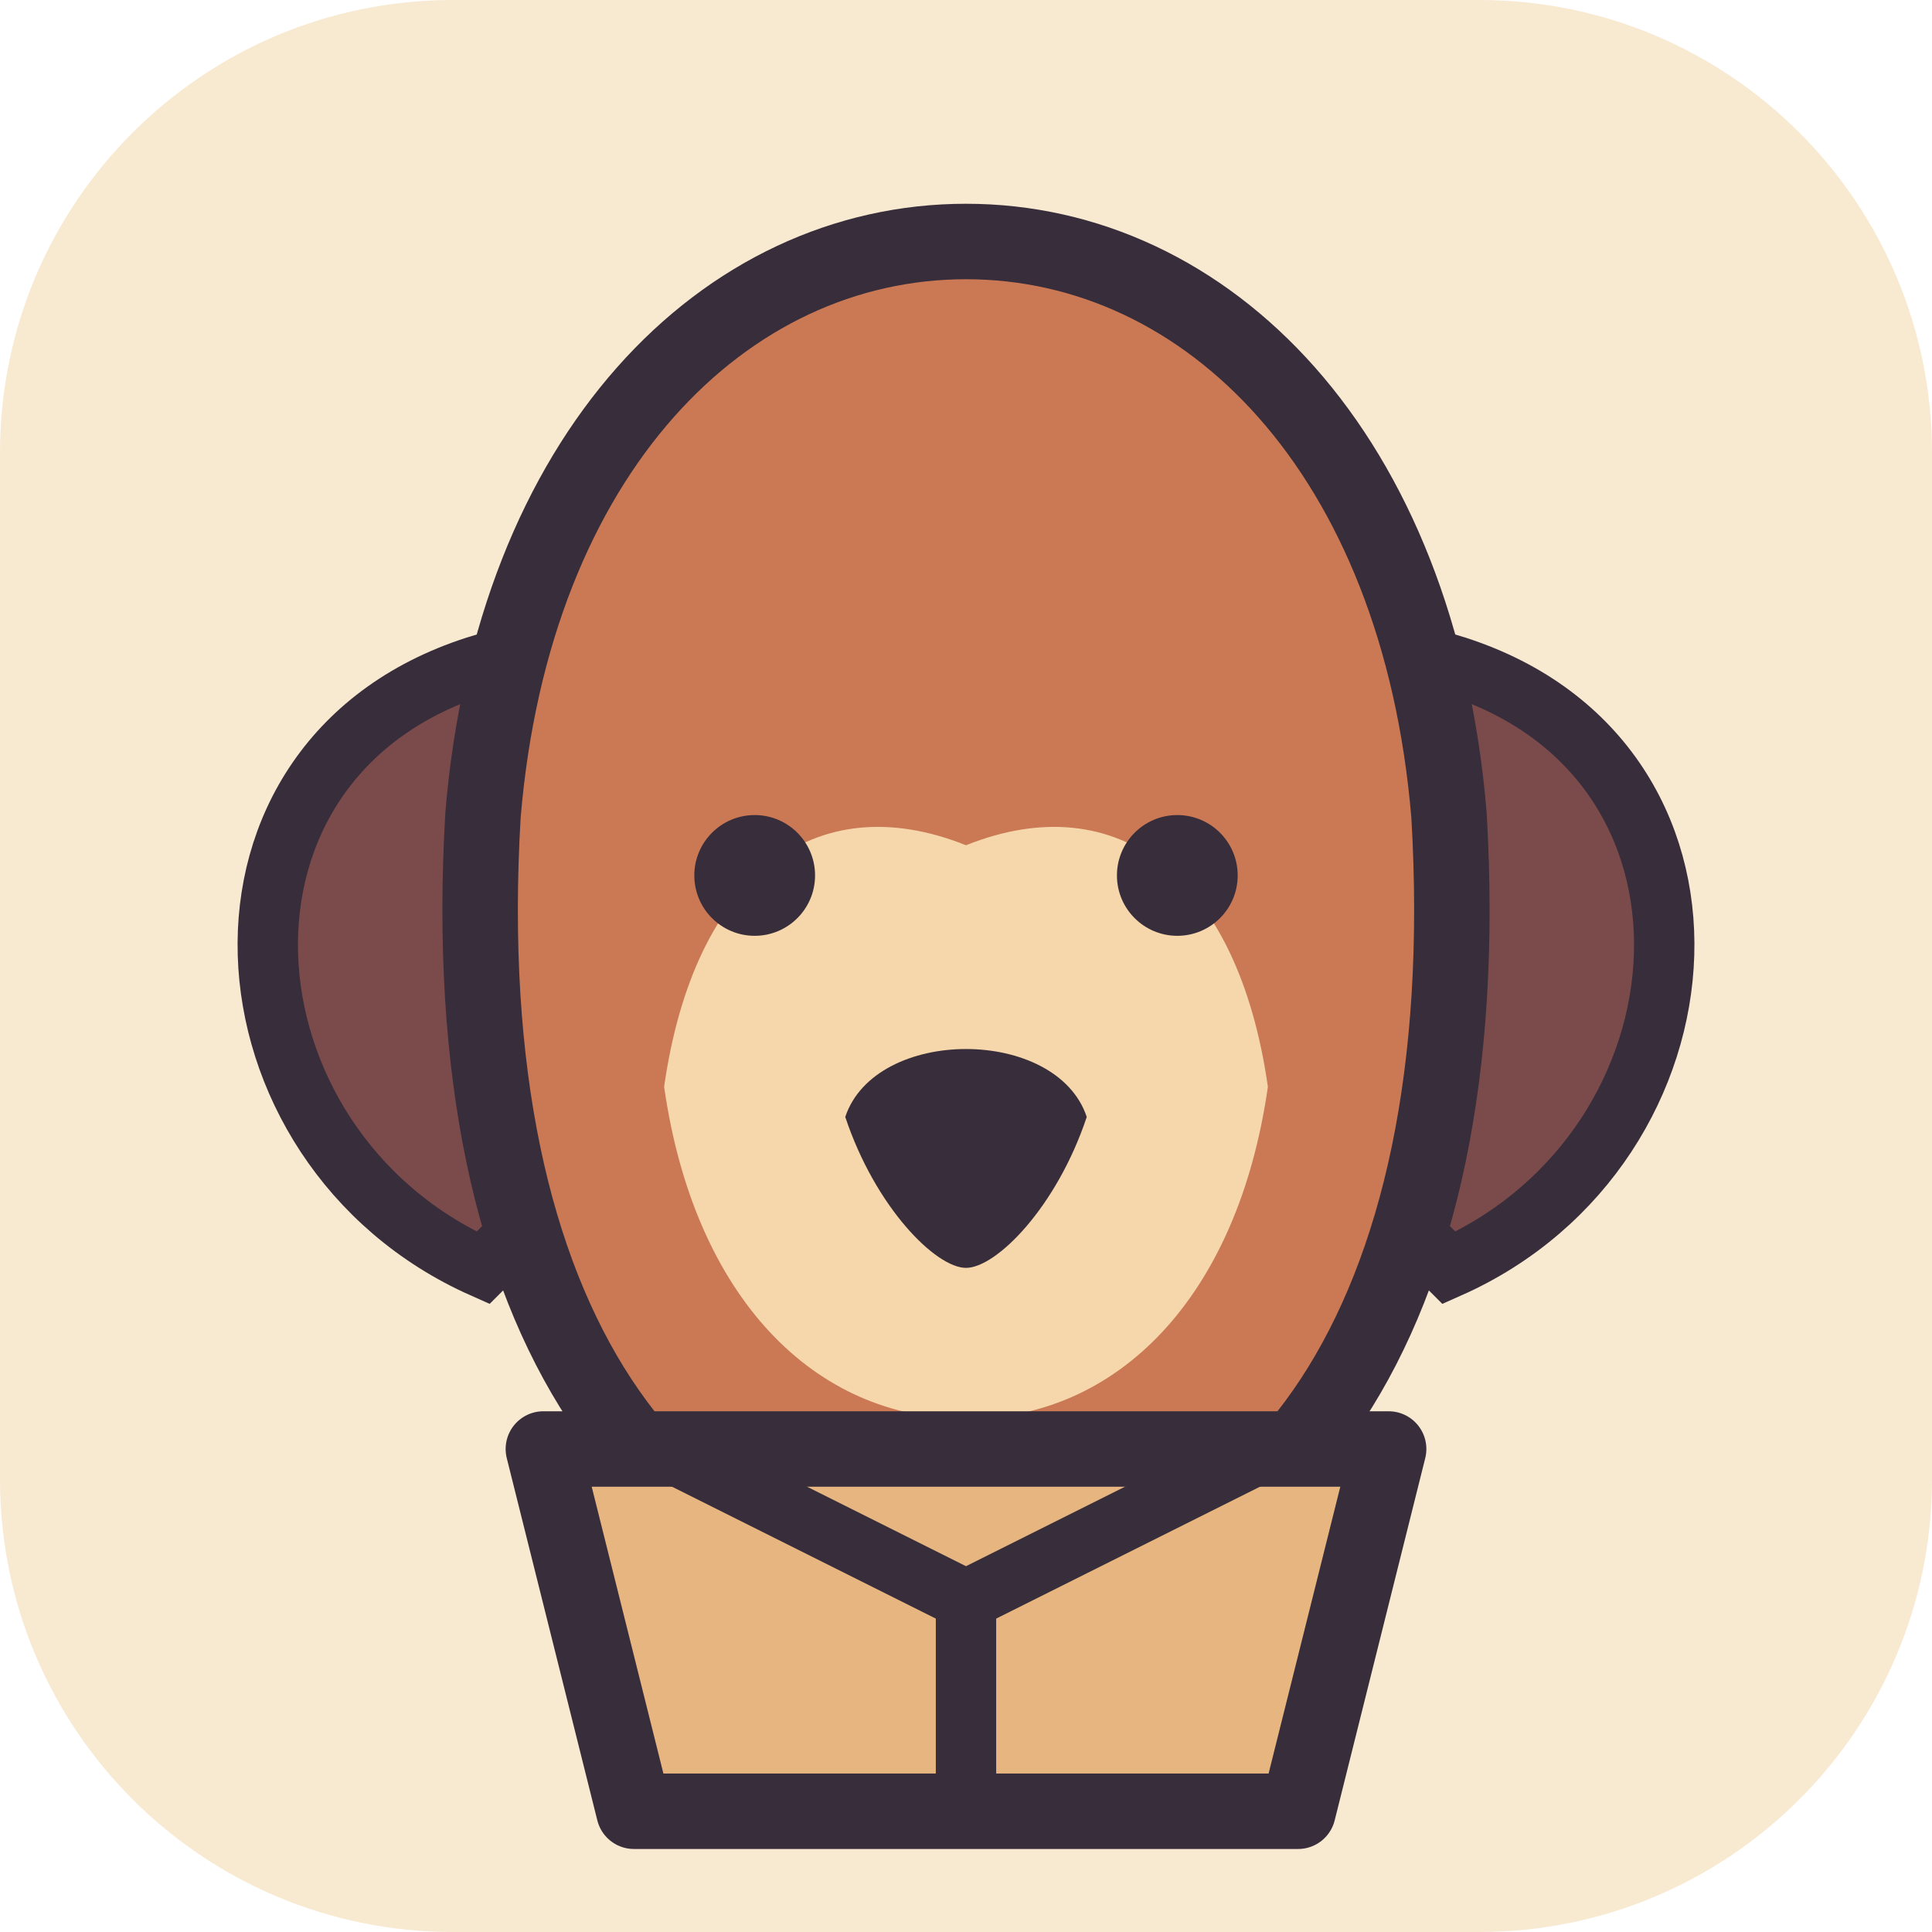
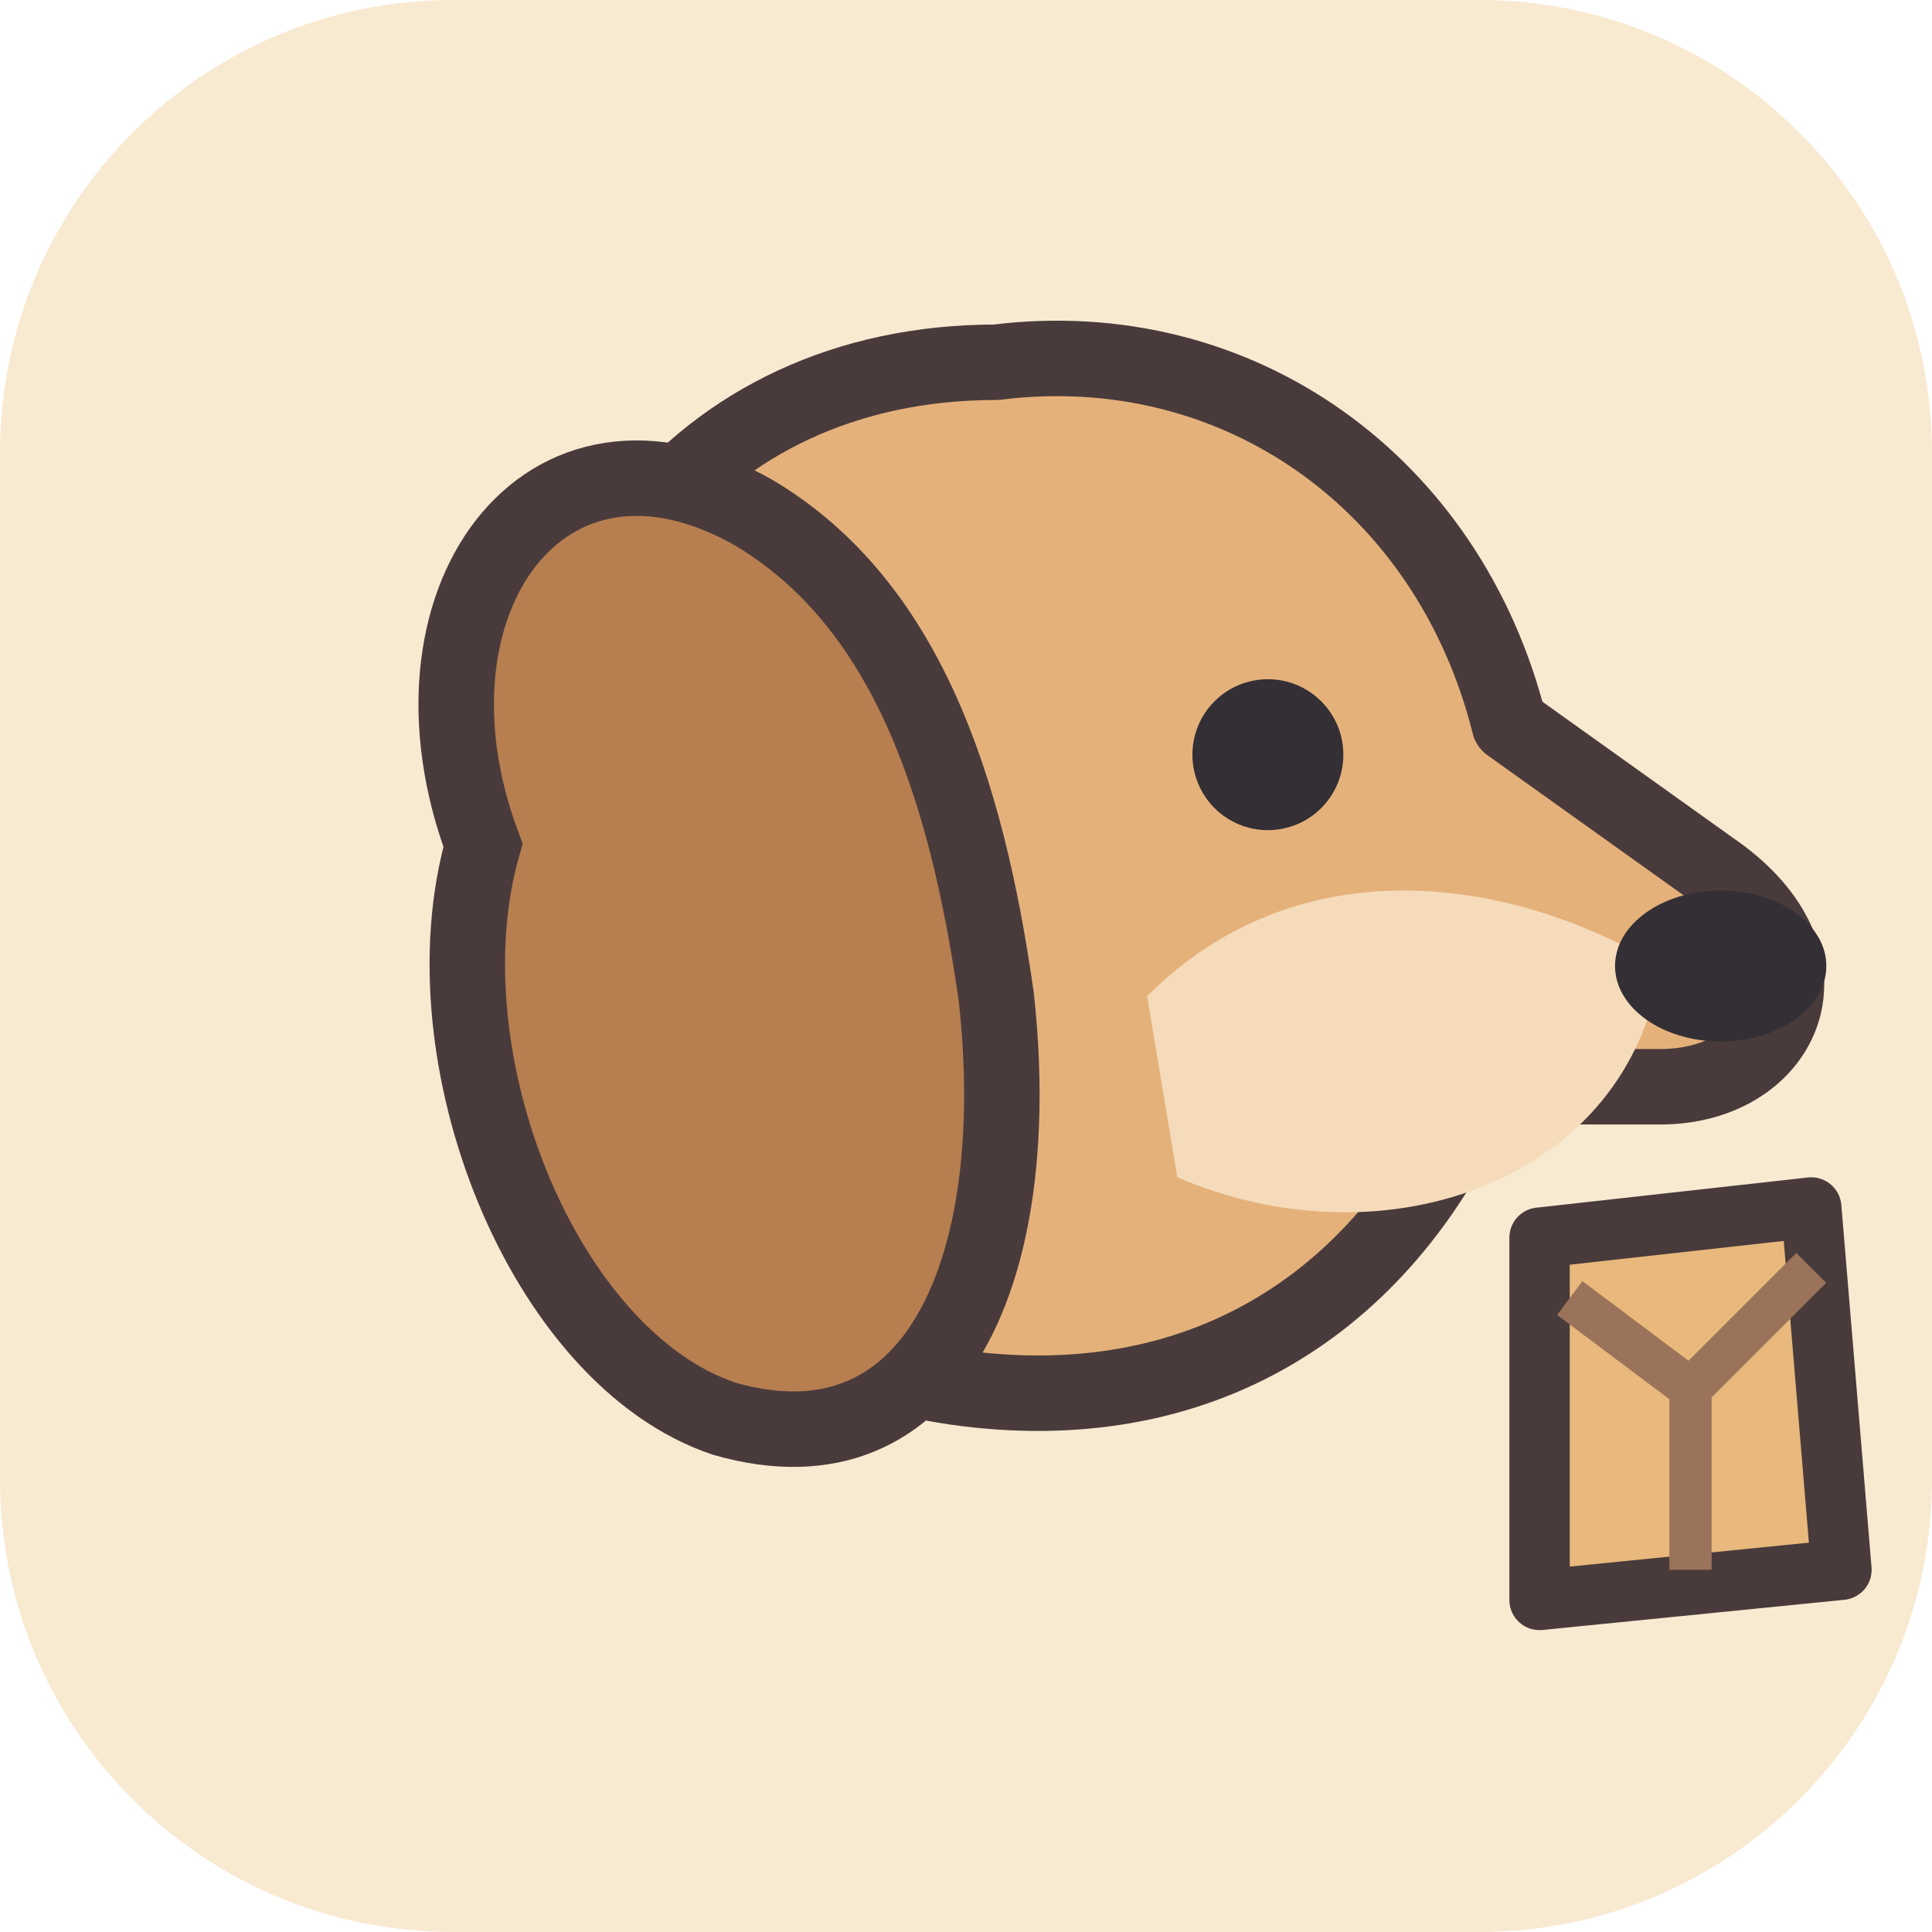
- <svg xmlns="http://www.w3.org/2000/svg" viewBox="0 0 64 64">
+ <svg xmlns="http://www.w3.org/2000/svg" viewBox="0 0 64 64" role="img" aria-labelledby="title">
  <rect width="64" height="64" rx="15" fill="#f8e9d1" />
-   <path d="M16 22C6 25 7 38 16 42l8-8-2-10Zm32 0c10 3 9 16 0 20l-8-8 2-10Z" fill="#7b4b4b" stroke="#382d3b" stroke-width="2" />
-   <path d="M16 27c1-12 8-19 16-19s15 7 16 19c1 17-6 26-16 26s-17-9-16-26Z" fill="#ca7954" stroke="#382d3b" stroke-width="2.5" />
-   <path d="M22 36c1-7 5-10 10-8 5-2 9 1 10 8-1 7-5 11-10 11s-9-4-10-11Z" fill="#f6d7ab" />
-   <circle cx="25" cy="29" r="2" fill="#382d3b" />
-   <circle cx="39" cy="29" r="2" fill="#382d3b" />
-   <path d="M28 37c1-3 7-3 8 0-1 3-3 5-4 5s-3-2-4-5Z" fill="#382d3b" />
-   <path d="M18 48h28l-3 12H21Z" fill="#e7b57f" stroke="#382d3b" stroke-width="2.5" stroke-linejoin="round" />
-   <path d="M22 48 32 53l10-5m-10 5v7" fill="none" stroke="#382d3b" stroke-width="2" />
+   <path d="M18 30c-1-10 5-18 15-18 8-1 15 4 17 12l7 5c4 3 2 7-2 7h-6c-3 7-9 11-17 10-8-1-13-7-14-16Z" fill="#e5b17b" stroke="#493b3b" stroke-width="2.5" stroke-linejoin="round" />
+   <path d="M25 17c-7-4-12 3-9 11-2 7 2 17 8 19 7 2 10-5 9-14-1-7-3-13-8-16Z" fill="#b77e50" stroke="#493b3b" stroke-width="2.5" />
+   <path d="M38 33c5-5 12-4 17-1-1 7-9 10-16 7Z" fill="#f5dbba" />
+   <circle cx="42" cy="25" r="2.5" fill="#342f35" />
+   <ellipse cx="57" cy="32" rx="3.5" ry="2.5" fill="#342f35" />
+   <path d="m51 41 9-1 1 12-10 1Z" fill="#e8b87c" stroke="#493b3b" stroke-width="2" stroke-linejoin="round" />
+   <path d="m52 43 4 3 4-4m-4 4v6" fill="none" stroke="#9b735a" stroke-width="1.4" />
</svg>
